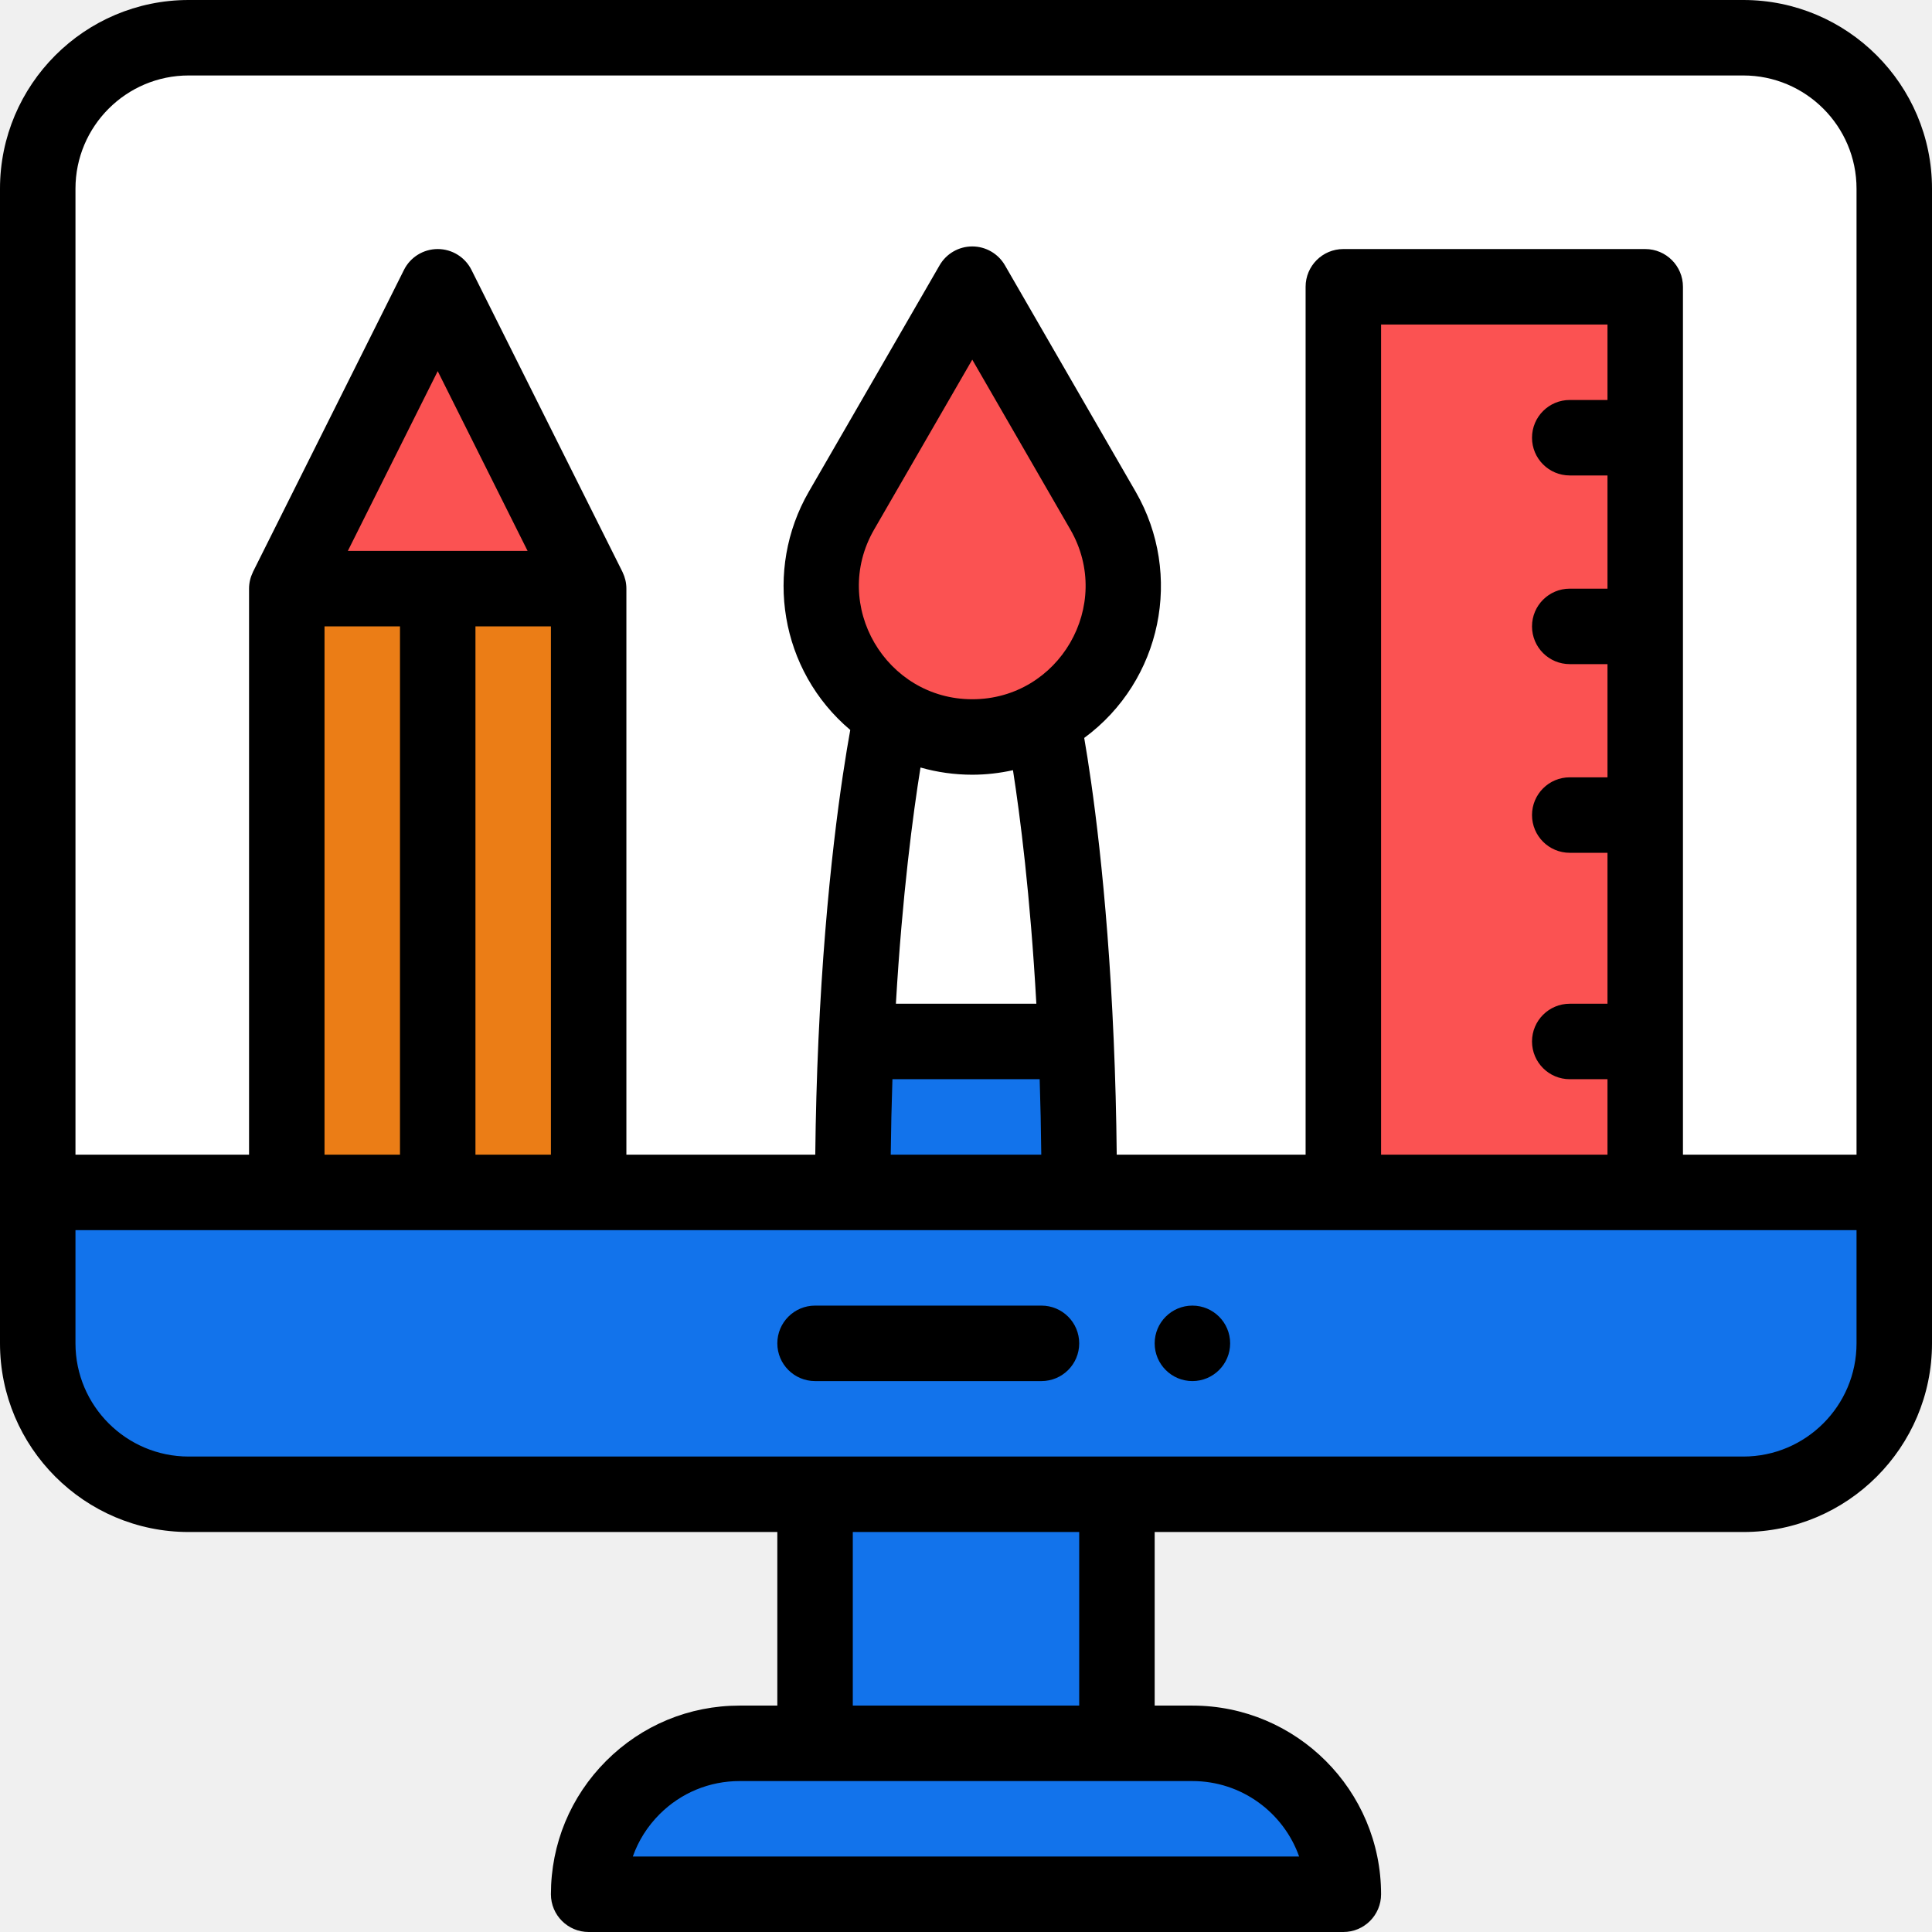
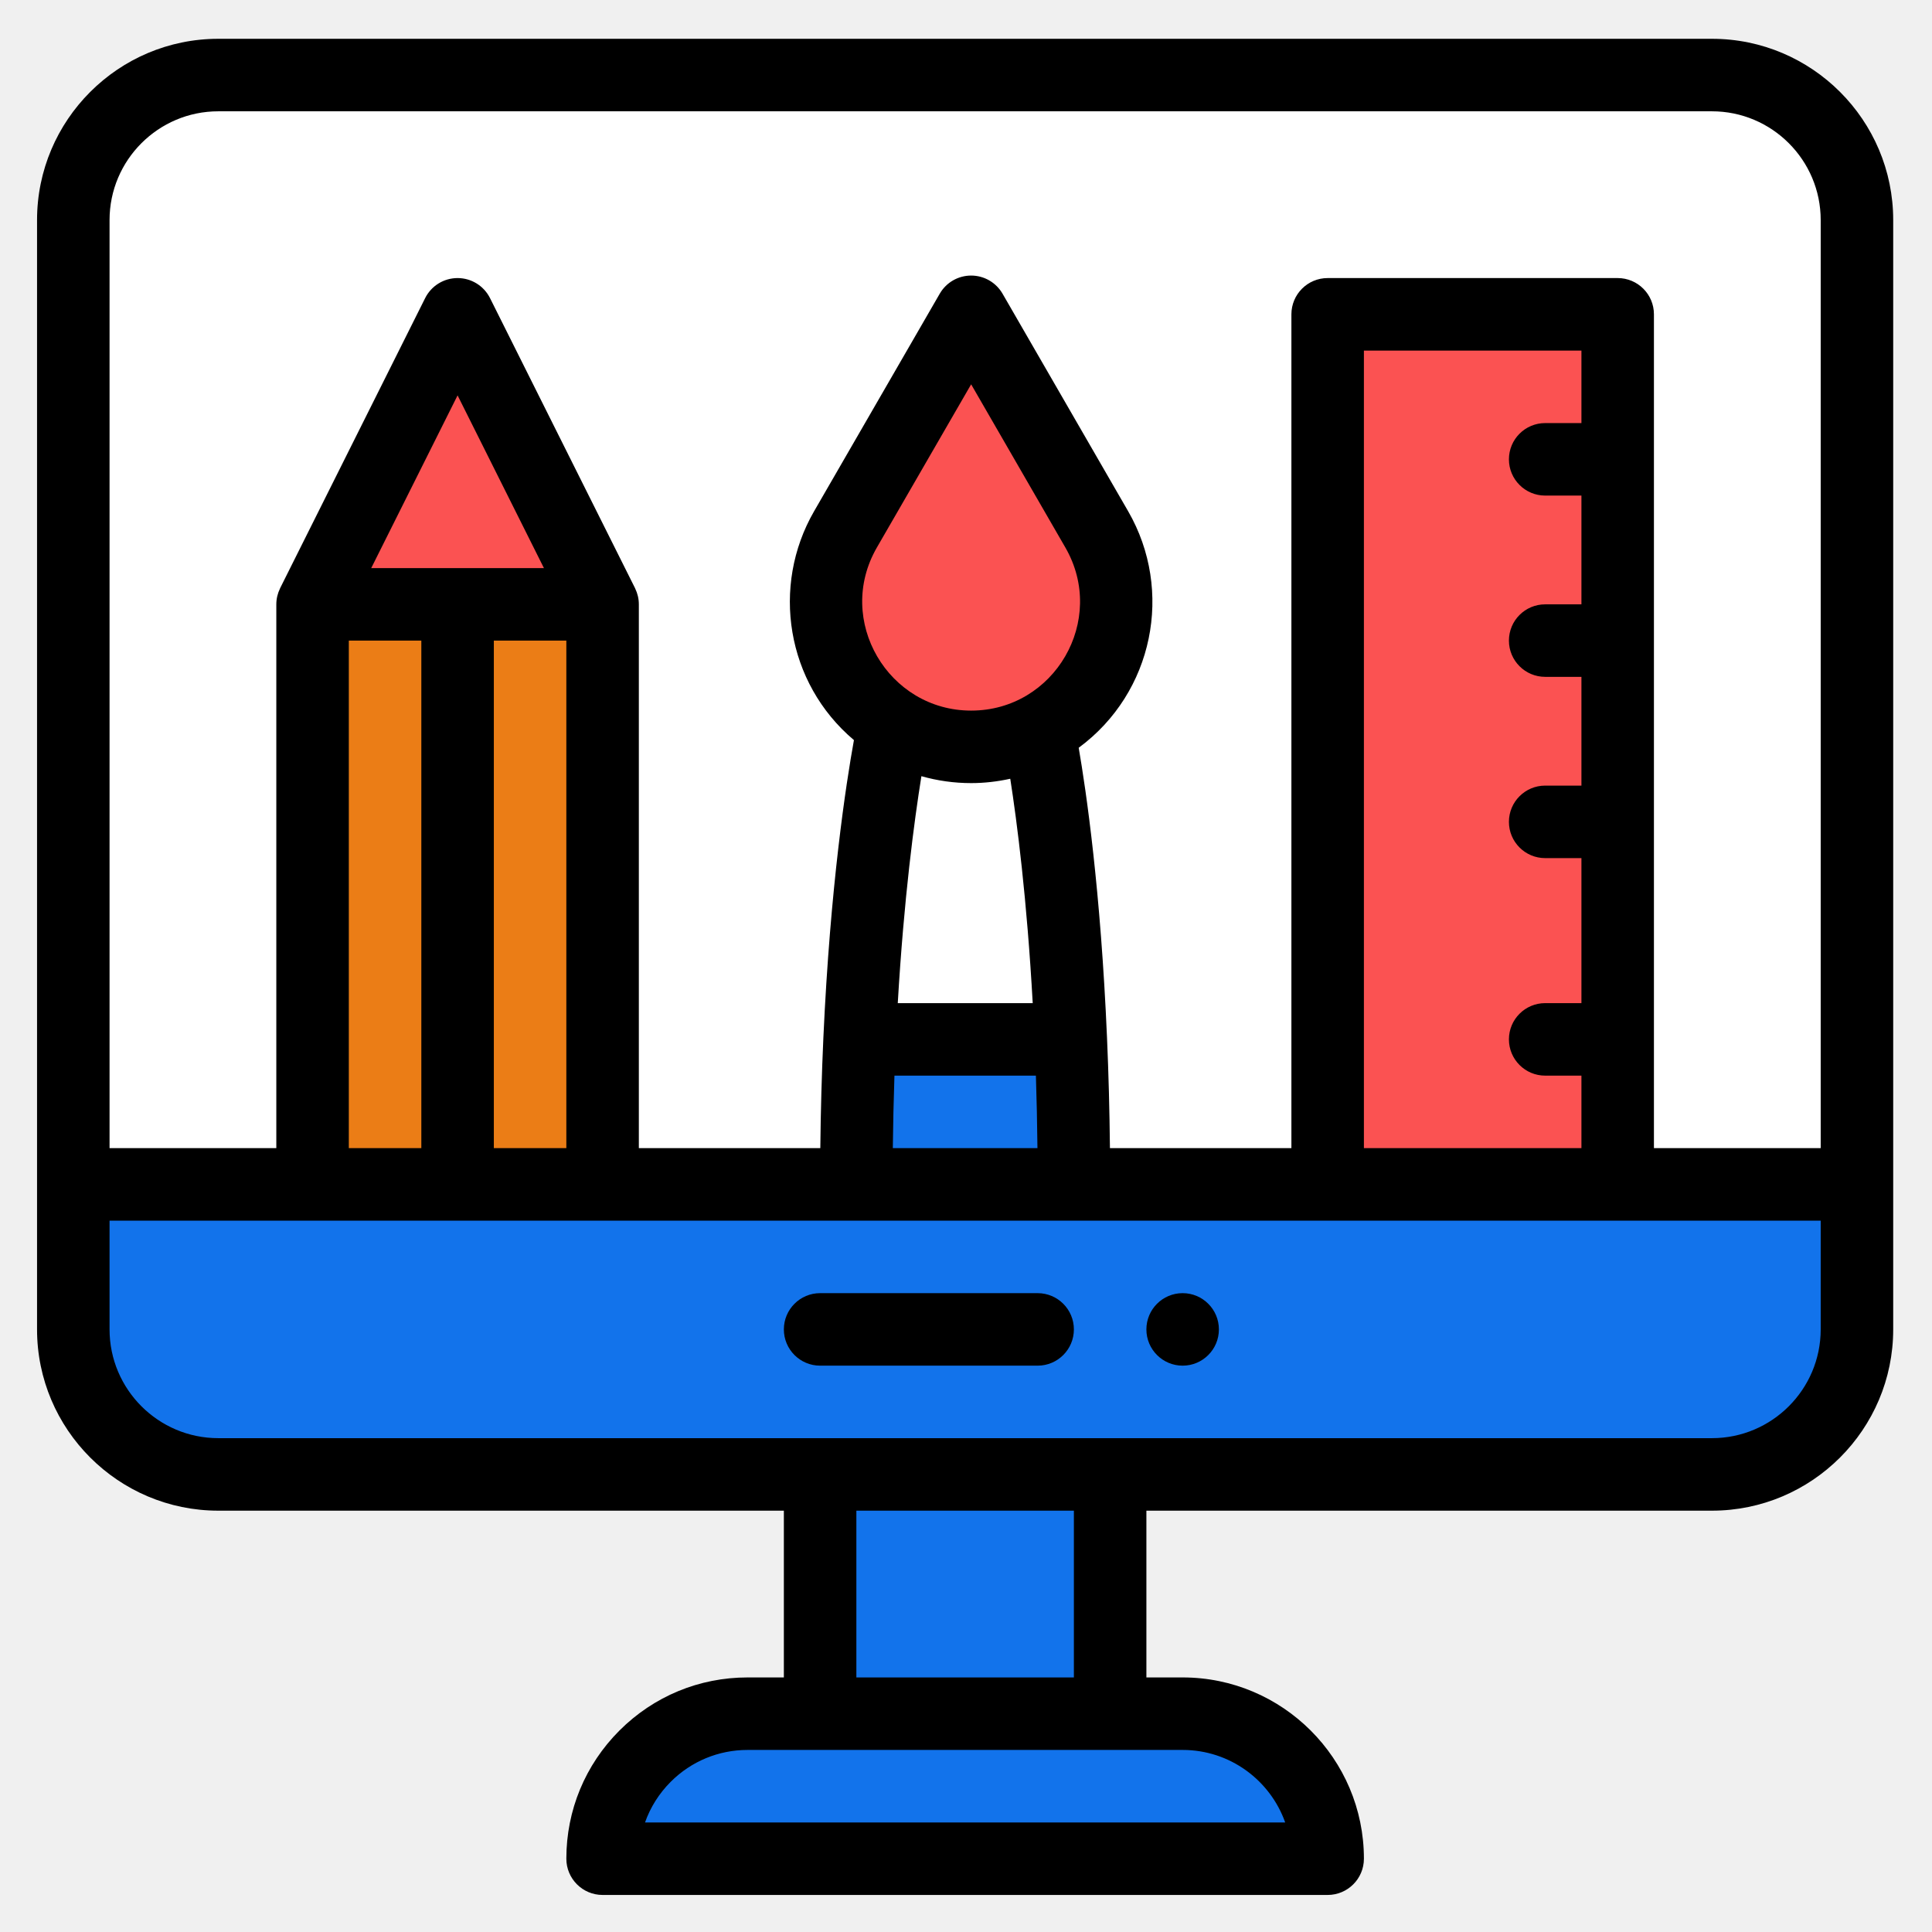
- <svg xmlns="http://www.w3.org/2000/svg" viewBox="0 0 512 512" width="512px" height="512px" class="">
-   <g>
-     <path d="m462.25 10h-412c-22.09 0-40 17.91-40 40v266h492v-266c0-22.09-17.91-40-40-40zm0 0" fill="#fff" data-original="#FFF" class="" data-old_color="#fff" style="fill:#FFFFFF" />
-     <path d="m502.25 316v40c0 22.09-17.91 40-40 40-18.031 0-391.895 0-412 0-22.09 0-40-17.91-40-40v-40zm0 0" fill="#3a5361" data-original="#3A5361" class="" style="fill:#1273EB" data-old_color="#3a5361" />
-     <path d="m436.25 316h-80v-240h80zm0 0" fill="#f6d465" data-original="#F6D465" class="" data-old_color="#f6d465" style="fill:#FB5252" />
-     <path d="m356.25 502h-200c0-22.078 17.918-40 40-40h120c22.09 0 40 17.91 40 40zm0 0" fill="#3a5361" data-original="#3A5361" class="" style="fill:#1273EB" data-old_color="#3a5361" />
-     <path d="m292.57 135.34c15.246 26.449-3.758 59.969-34.66 59.969-30.98 0-49.871-33.598-34.672-59.969l34.672-60.031zm0 0" fill="#f6d465" data-original="#F6D465" class="" data-old_color="#f6d465" style="fill:#FB5252" />
-     <path d="m216.25 396h80v66h-80zm0 0" fill="#3a5361" data-original="#3A5361" class="" style="fill:#1273EB" data-old_color="#3a5361" />
-     <path d="m286.25 316h-60c0-14.441.34-27.801.891-40h58.258c.531 12.148.852 25.5.852 40zm0 0" fill="#3a5361" data-original="#3A5361" class="" style="fill:#1273EB" data-old_color="#3a5361" />
-     <path d="m116.25 76 40 80c-9.68 0-70.258 0-80 0zm0 0" fill="#f6d465" data-original="#F6D465" class="" data-old_color="#f6d465" style="fill:#FB5252" />
-     <path d="m76.25 156v160h80v-160c-9.68 0-70.258 0-80 0zm0 0" fill="#6eba7b" data-original="#6EBA7B" class="active-path" data-old_color="#6eba7b" style="fill:#EB7D16" />
-     <path d="m316 346c-5.52 0-10 4.48-10 10s4.48 10 10 10 10-4.48 10-10-4.48-10-10-10zm0 0" data-original="#000000" class="" style="fill:#000000" data-old_color="#000000" />
-     <path d="m462 0h-412c-27.57 0-50 22.43-50 50v306c0 27.57 22.43 50 50 50h156v46h-10c-13.352 0-25.902 5.203-35.352 14.648-9.445 9.449-14.648 22-14.648 35.352 0 5.523 4.477 10 10 10h200c5.523 0 10-4.477 10-10 0-27.57-22.43-50-50-50h-10v-46h156c27.57 0 50-22.43 50-50v-306c0-27.57-22.43-50-50-50zm-412 20h412c16.543 0 30 13.457 30 30v256h-46v-230c0-5.523-4.477-10-10-10h-80c-5.523 0-10 4.477-10 10v230h-50.055c-.105-10.344-.375-20.539-.805-30.43-1.75-40.727-5.738-68.008-7.812-80.008 20.633-15.191 26.266-43.348 13.652-65.223l-34.66-60.031c-1.789-3.094-5.09-5-8.66-5-3.574 0-6.875 1.906-8.66 5l-34.676 60.035c-11.891 20.625-7.676 47.34 11.004 63.105-2.164 11.965-6.531 40.223-8.43 82.102-.449 9.996-.734 20.199-.844 30.449h-50.055v-150c0-1.586-.375-3.031-.988-4.316-.027-.051-.043-.105-.066-.156l-40-80c-1.695-3.387-5.156-5.527-8.945-5.527s-7.25 2.141-8.945 5.527l-40 80c-.023.051-.039.105-.062.156-.625 1.297-.992 2.766-.992 4.316v150h-46v-256c0-16.543 13.457-30 30-30zm316 286v-220h60v20h-10c-5.523 0-10 4.477-10 10s4.477 10 10 10h10v30h-10c-5.523 0-10 4.477-10 10s4.477 10 10 10h10v30h-10c-5.523 0-10 4.477-10 10s4.477 10 10 10h10v40h-10c-5.523 0-10 4.477-10 10s4.477 10 10 10h10v20zm-108.34-100.691c3.633 0 7.25-.418 10.789-1.199 1.855 11.895 4.582 32.941 6.195 61.891h-37.223c1.691-28.93 4.547-50.305 6.52-62.602 4.43 1.262 9.043 1.91 13.719 1.91zm0-20c-22.855 0-37.594-24.875-26.012-44.969l26.012-45.031 25.996 45.027c11.539 20.012-2.996 44.973-25.996 44.973zm-21.156 100.691h39.02c.211 6.57.355 13.254.426 20h-39.895c.074-6.703.227-13.387.449-20zm-110.504 20v-140h20v140zm-40 0v-140h20v140zm6.18-160 23.82-47.641 23.82 47.641zm252.105 346h-176.582c1.469-4.168 3.867-7.988 7.086-11.211 5.672-5.668 13.203-8.789 21.211-8.789h120c13.039 0 24.16 8.359 28.285 20zm-58.285-40h-60v-46h60zm176-66h-412c-16.543 0-30-13.457-30-30v-30h472v30c0 16.543-13.457 30-30 30zm0 0" data-original="#000000" class="" style="fill:#000000" data-old_color="#000000" />
-     <path d="m276 346h-60c-5.523 0-10 4.477-10 10s4.477 10 10 10h60c5.523 0 10-4.477 10-10s-4.477-10-10-10zm0 0" data-original="#000000" class="" style="fill:#000000" data-old_color="#000000" />
+ <svg xmlns="http://www.w3.org/2000/svg" viewBox="0 0 50 50" width="50" height="50" class="" version="1.1" id="svg28">
+   <defs id="defs32" />
+   <g id="g26" transform="matrix(0.09382262,0,0,0.09382262,0.9587888,1.004036)">
+     <path d="m 462.25,10 h -412 c -22.09,0 -40,17.91 -40,40 v 266 h 492 V 50 c 0,-22.09 -17.91,-40 -40,-40 z m 0,0" data-original="#FFF" class="" data-old_color="#fff" style="fill:#ffffff" id="path2" />
+     <path d="m 502.25,316 v 40 c 0,22.09 -17.91,40 -40,40 -18.031,0 -391.895,0 -412,0 -22.09,0 -40,-17.91 -40,-40 v -40 z m 0,0" data-original="#3A5361" class="" style="fill:#1273eb" data-old_color="#3a5361" id="path4" />
+     <path d="m 436.25,316 h -80 V 76 h 80 z m 0,0" data-original="#F6D465" class="" data-old_color="#f6d465" style="fill:#fb5252" id="path6" />
+     <path d="m 356.25,502 h -200 c 0,-22.078 17.918,-40 40,-40 h 120 c 22.09,0 40,17.91 40,40 z m 0,0" data-original="#3A5361" class="" style="fill:#1273eb" data-old_color="#3a5361" id="path8" />
+     <path d="m 292.57,135.34 c 15.246,26.449 -3.758,59.969 -34.66,59.969 -30.98,0 -49.871,-33.598 -34.672,-59.969 l 34.672,-60.031 z m 0,0" data-original="#F6D465" class="" data-old_color="#f6d465" style="fill:#fb5252" id="path10" />
+     <path d="m 216.25,396 h 80 v 66 h -80 z m 0,0" data-original="#3A5361" class="" style="fill:#1273eb" data-old_color="#3a5361" id="path12" />
+     <path d="m 286.25,316 h -60 c 0,-14.441 0.34,-27.801 0.891,-40 h 58.258 c 0.531,12.148 0.852,25.5 0.852,40 z m 0,0" data-original="#3A5361" class="" style="fill:#1273eb" data-old_color="#3a5361" id="path14" />
+     <path d="m 116.25,76 40,80 c -9.68,0 -70.258,0 -80,0 z m 0,0" data-original="#F6D465" class="" data-old_color="#f6d465" style="fill:#fb5252" id="path16" />
+     <path d="m 76.25,156 v 160 h 80 V 156 c -9.68,0 -70.258,0 -80,0 z m 0,0" data-original="#6EBA7B" class="active-path" data-old_color="#6eba7b" style="fill:#eb7d16" id="path18" />
+     <path d="m 316,346 c -5.52,0 -10,4.48 -10,10 0,5.52 4.48,10 10,10 5.52,0 10,-4.48 10,-10 0,-5.52 -4.48,-10 -10,-10 z m 0,0" data-original="#000000" class="" style="fill:#000000" data-old_color="#000000" id="path20" />
+     <path d="M 462,0 H 50 C 22.43,0 0,22.43 0,50 v 306 c 0,27.57 22.43,50 50,50 h 156 v 46 h -10 c -13.352,0 -25.902,5.203 -35.352,14.648 C 151.203,476.098 146,488.648 146,502 c 0,5.523 4.477,10 10,10 h 200 c 5.523,0 10,-4.477 10,-10 0,-27.57 -22.43,-50 -50,-50 h -10 v -46 h 156 c 27.57,0 50,-22.43 50,-50 V 50 C 512,22.43 489.57,0 462,0 Z M 50,20 h 412 c 16.543,0 30,13.457 30,30 V 306 H 446 V 76 c 0,-5.523 -4.477,-10 -10,-10 h -80 c -5.523,0 -10,4.477 -10,10 v 230 h -50.055 c -0.105,-10.344 -0.375,-20.539 -0.805,-30.43 -1.75,-40.727 -5.738,-68.008 -7.812,-80.008 20.633,-15.191 26.266,-43.348 13.652,-65.223 L 266.32,70.309 c -1.789,-3.094 -5.09,-5 -8.66,-5 -3.574,0 -6.875,1.906 -8.66,5 l -34.676,60.035 c -11.891,20.625 -7.676,47.34 11.004,63.105 -2.164,11.965 -6.531,40.223 -8.43,82.102 C 216.449,285.547 216.164,295.75 216.055,306 H 166 V 156 c 0,-1.586 -0.375,-3.031 -0.988,-4.316 -0.027,-0.051 -0.043,-0.105 -0.066,-0.156 l -40,-80 C 123.25,68.141 119.789,66 116,66 c -3.789,0 -7.25,2.141 -8.945,5.527 L 67.055,151.527 c -0.023,0.051 -0.039,0.105 -0.062,0.156 C 66.367,152.98 66,154.449 66,156 V 306 H 20 V 50 C 20,33.457 33.457,20 50,20 Z M 366,306 V 86 h 60 v 20 h -10 c -5.523,0 -10,4.477 -10,10 0,5.523 4.477,10 10,10 h 10 v 30 h -10 c -5.523,0 -10,4.477 -10,10 0,5.523 4.477,10 10,10 h 10 v 30 h -10 c -5.523,0 -10,4.477 -10,10 0,5.523 4.477,10 10,10 h 10 v 40 h -10 c -5.523,0 -10,4.477 -10,10 0,5.523 4.477,10 10,10 h 10 v 20 z M 257.66,205.309 c 3.633,0 7.25,-0.418 10.789,-1.199 1.855,11.895 4.582,32.941 6.195,61.891 h -37.223 c 1.691,-28.93 4.547,-50.305 6.52,-62.602 4.43,1.262 9.043,1.91 13.719,1.91 z m 0,-20 c -22.855,0 -37.594,-24.875 -26.012,-44.969 l 26.012,-45.031 25.996,45.027 c 11.539,20.012 -2.996,44.973 -25.996,44.973 z M 236.504,286 h 39.02 c 0.211,6.57 0.355,13.254 0.426,20 h -39.895 c 0.074,-6.703 0.227,-13.387 0.449,-20 z M 126,306 V 166 h 20 v 140 z m -40,0 V 166 h 20 V 306 Z M 92.18,146 116,98.359 139.82,146 Z M 344.285,492 H 167.703 c 1.469,-4.168 3.867,-7.988 7.086,-11.211 C 180.461,475.121 187.992,472 196,472 h 120 c 13.039,0 24.16,8.359 28.285,20 z M 286,452 h -60 v -46 h 60 z M 462,386 H 50 C 33.457,386 20,372.543 20,356 v -30 h 472 v 30 c 0,16.543 -13.457,30 -30,30 z m 0,0" data-original="#000000" class="" style="fill:#000000" data-old_color="#000000" id="path22" />
+     <path d="m 276,346 h -60 c -5.523,0 -10,4.477 -10,10 0,5.523 4.477,10 10,10 h 60 c 5.523,0 10,-4.477 10,-10 0,-5.523 -4.477,-10 -10,-10 z m 0,0" data-original="#000000" class="" style="fill:#000000" data-old_color="#000000" id="path24" />
  </g>
</svg>
